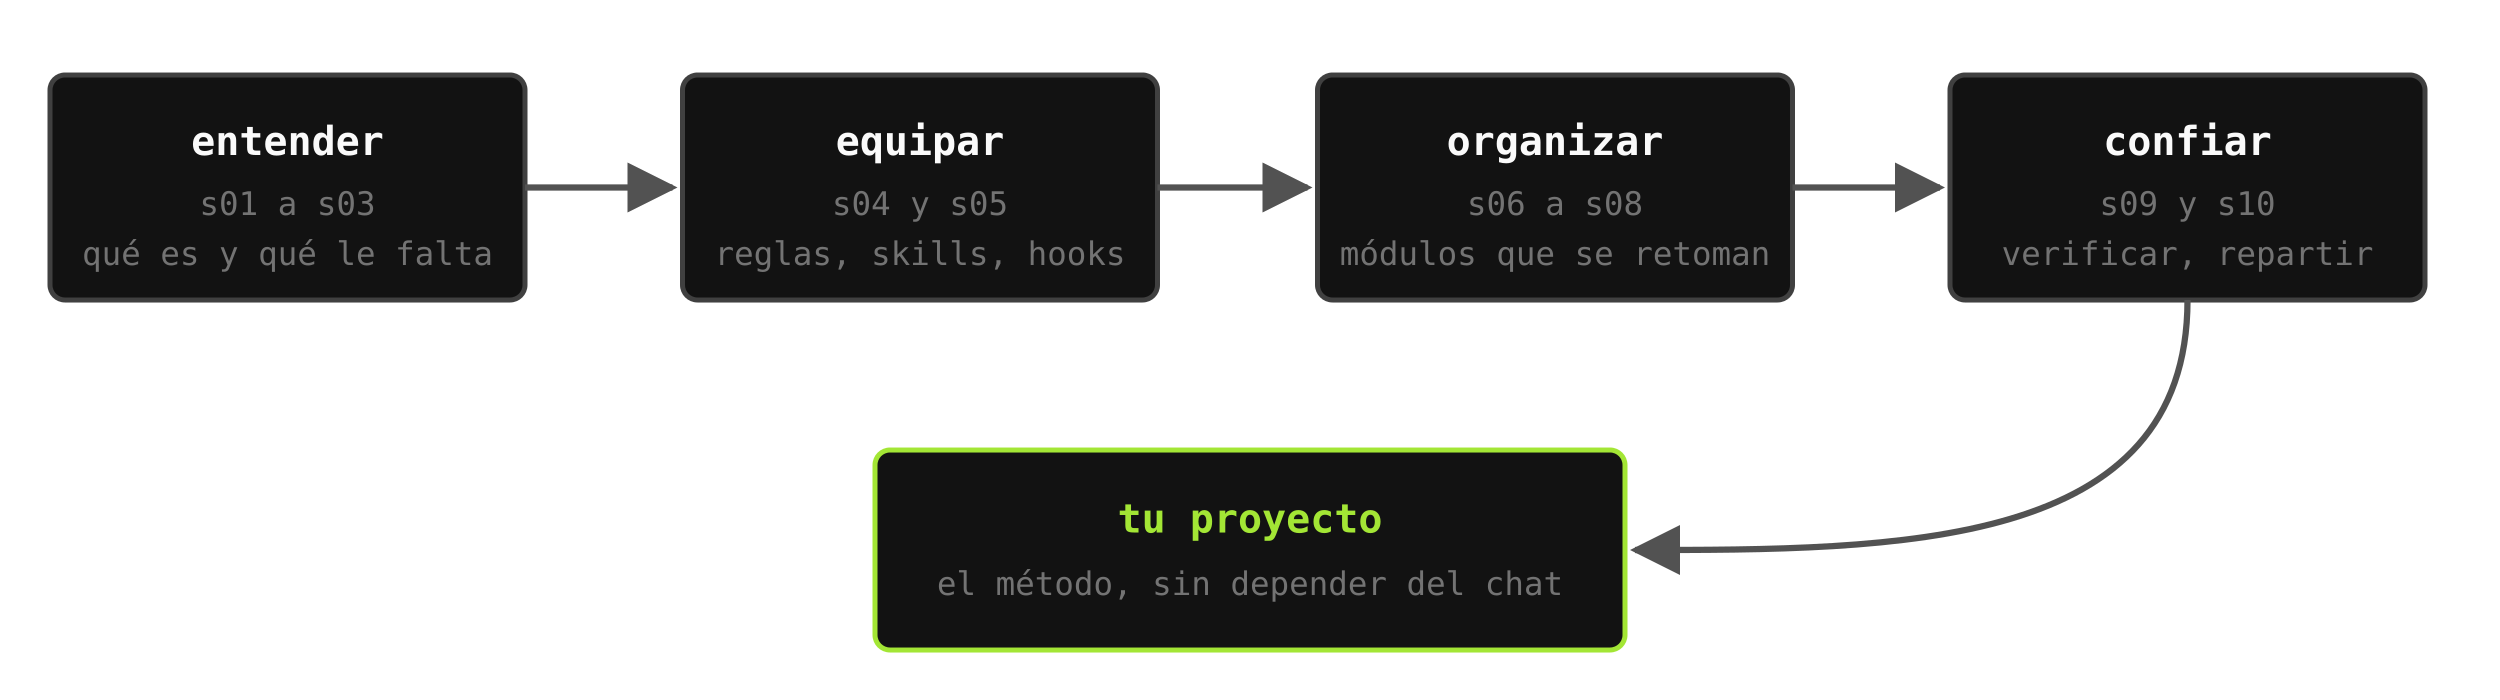
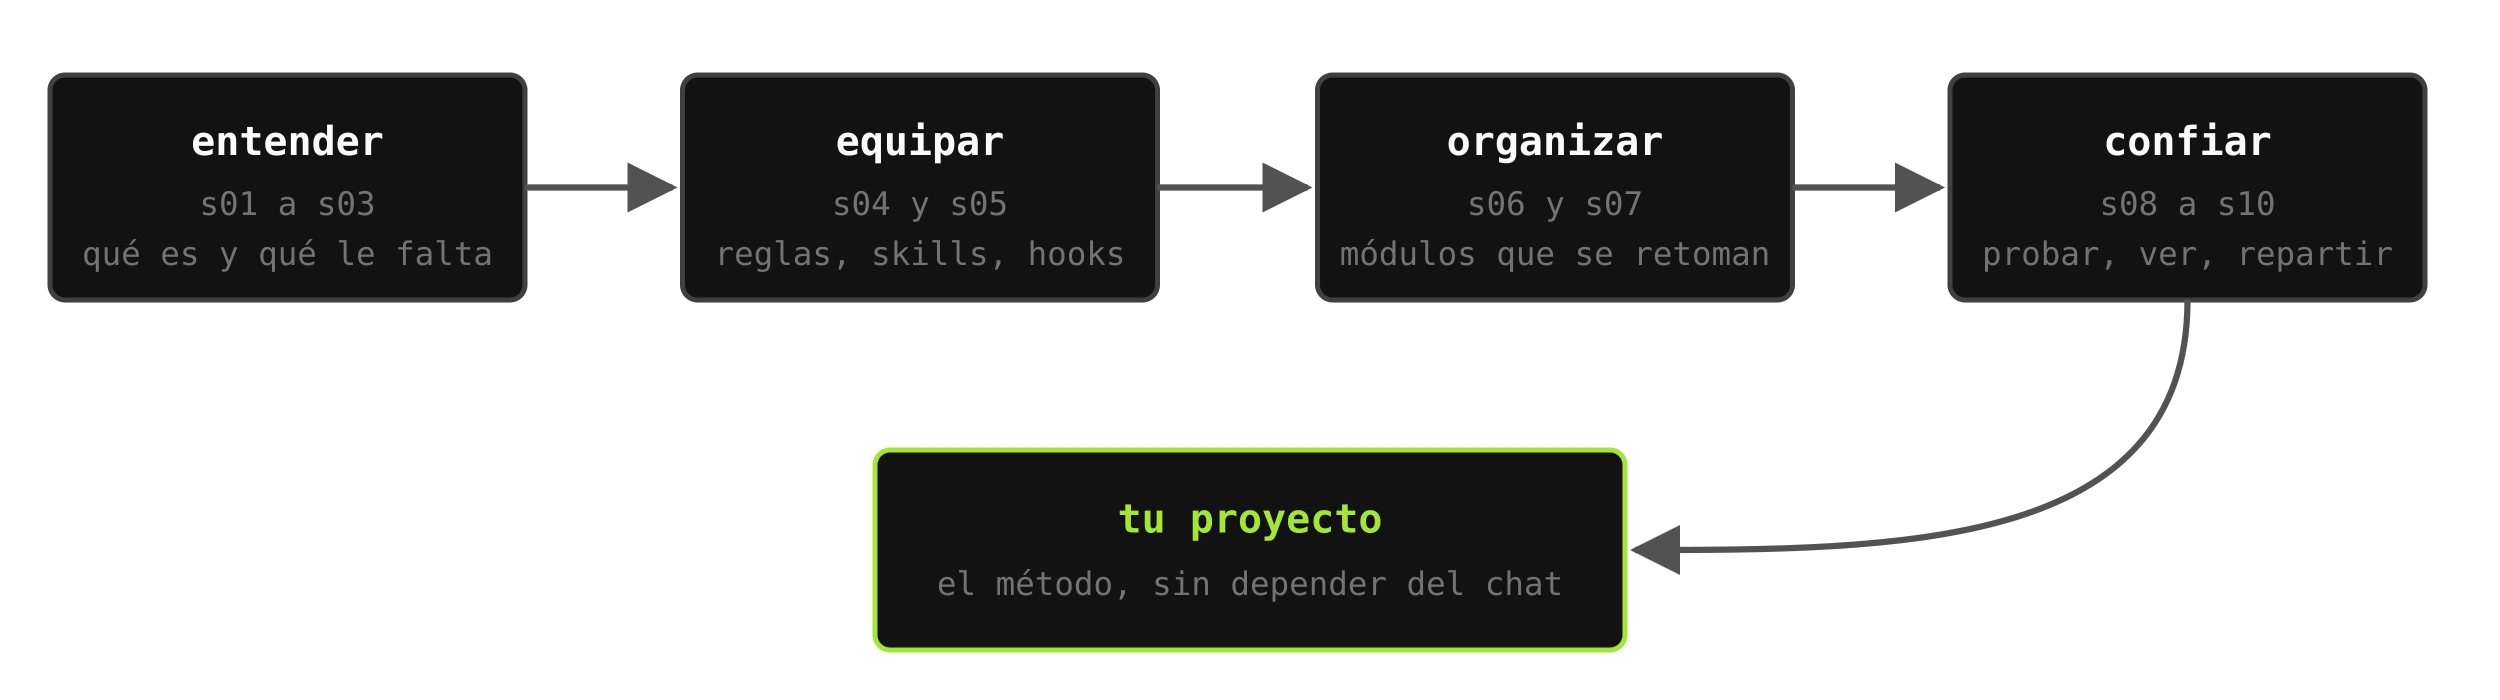
<svg xmlns="http://www.w3.org/2000/svg" viewBox="0 0 1000 280" font-family="JetBrains Mono, ui-monospace, monospace">
  <defs>
    <marker id="flecha" viewBox="0 0 10 10" refX="9" refY="5" markerWidth="8" markerHeight="8" orient="auto">
      <path d="M0,0 L10,5 L0,10 z" fill="#525252" />
    </marker>
  </defs>
  <g font-size="16" text-anchor="middle">
    <rect x="20" y="30" width="190" height="90" rx="6" fill="#121212" stroke="#404040" stroke-width="2" />
    <text x="115" y="62" fill="#fafafa" font-weight="700">entender</text>
    <text x="115" y="86" fill="#737373" font-size="13">s01 a s03</text>
    <text x="115" y="106" fill="#737373" font-size="13">qué es y qué le falta</text>
    <rect x="273" y="30" width="190" height="90" rx="6" fill="#121212" stroke="#404040" stroke-width="2" />
    <text x="368" y="62" fill="#fafafa" font-weight="700">equipar</text>
    <text x="368" y="86" fill="#737373" font-size="13">s04 y s05</text>
    <text x="368" y="106" fill="#737373" font-size="13">reglas, skills, hooks</text>
    <rect x="527" y="30" width="190" height="90" rx="6" fill="#121212" stroke="#404040" stroke-width="2" />
    <text x="622" y="62" fill="#fafafa" font-weight="700">organizar</text>
-     <text x="622" y="86" fill="#737373" font-size="13">s06 a s08</text>
+     <text x="622" y="86" fill="#737373" font-size="13">s06 y s07</text>
    <text x="622" y="106" fill="#737373" font-size="13">módulos que se retoman</text>
    <rect x="780" y="30" width="190" height="90" rx="6" fill="#121212" stroke="#404040" stroke-width="2" />
    <text x="875" y="62" fill="#fafafa" font-weight="700">confiar</text>
-     <text x="875" y="86" fill="#737373" font-size="13">s09 y s10</text>
-     <text x="875" y="106" fill="#737373" font-size="13">verificar, repartir</text>
+     <text x="875" y="86" fill="#737373" font-size="13">s08 a s10</text>
+     <text x="875" y="106" fill="#737373" font-size="13">probar, ver, repartir</text>
    <rect x="350" y="180" width="300" height="80" rx="6" fill="#121212" stroke="#a3e635" stroke-width="2" />
    <text x="500" y="213" fill="#a3e635" font-weight="700">tu proyecto</text>
    <text x="500" y="238" fill="#737373" font-size="13">el método, sin depender del chat</text>
  </g>
  <g stroke="#525252" stroke-width="2.5" fill="none" marker-end="url(#flecha)">
    <path d="M210,75 L269,75" />
    <path d="M463,75 L523,75" />
    <path d="M717,75 L776,75" />
    <path d="M875,120 C875,220 760,220 654,220" />
  </g>
</svg>
